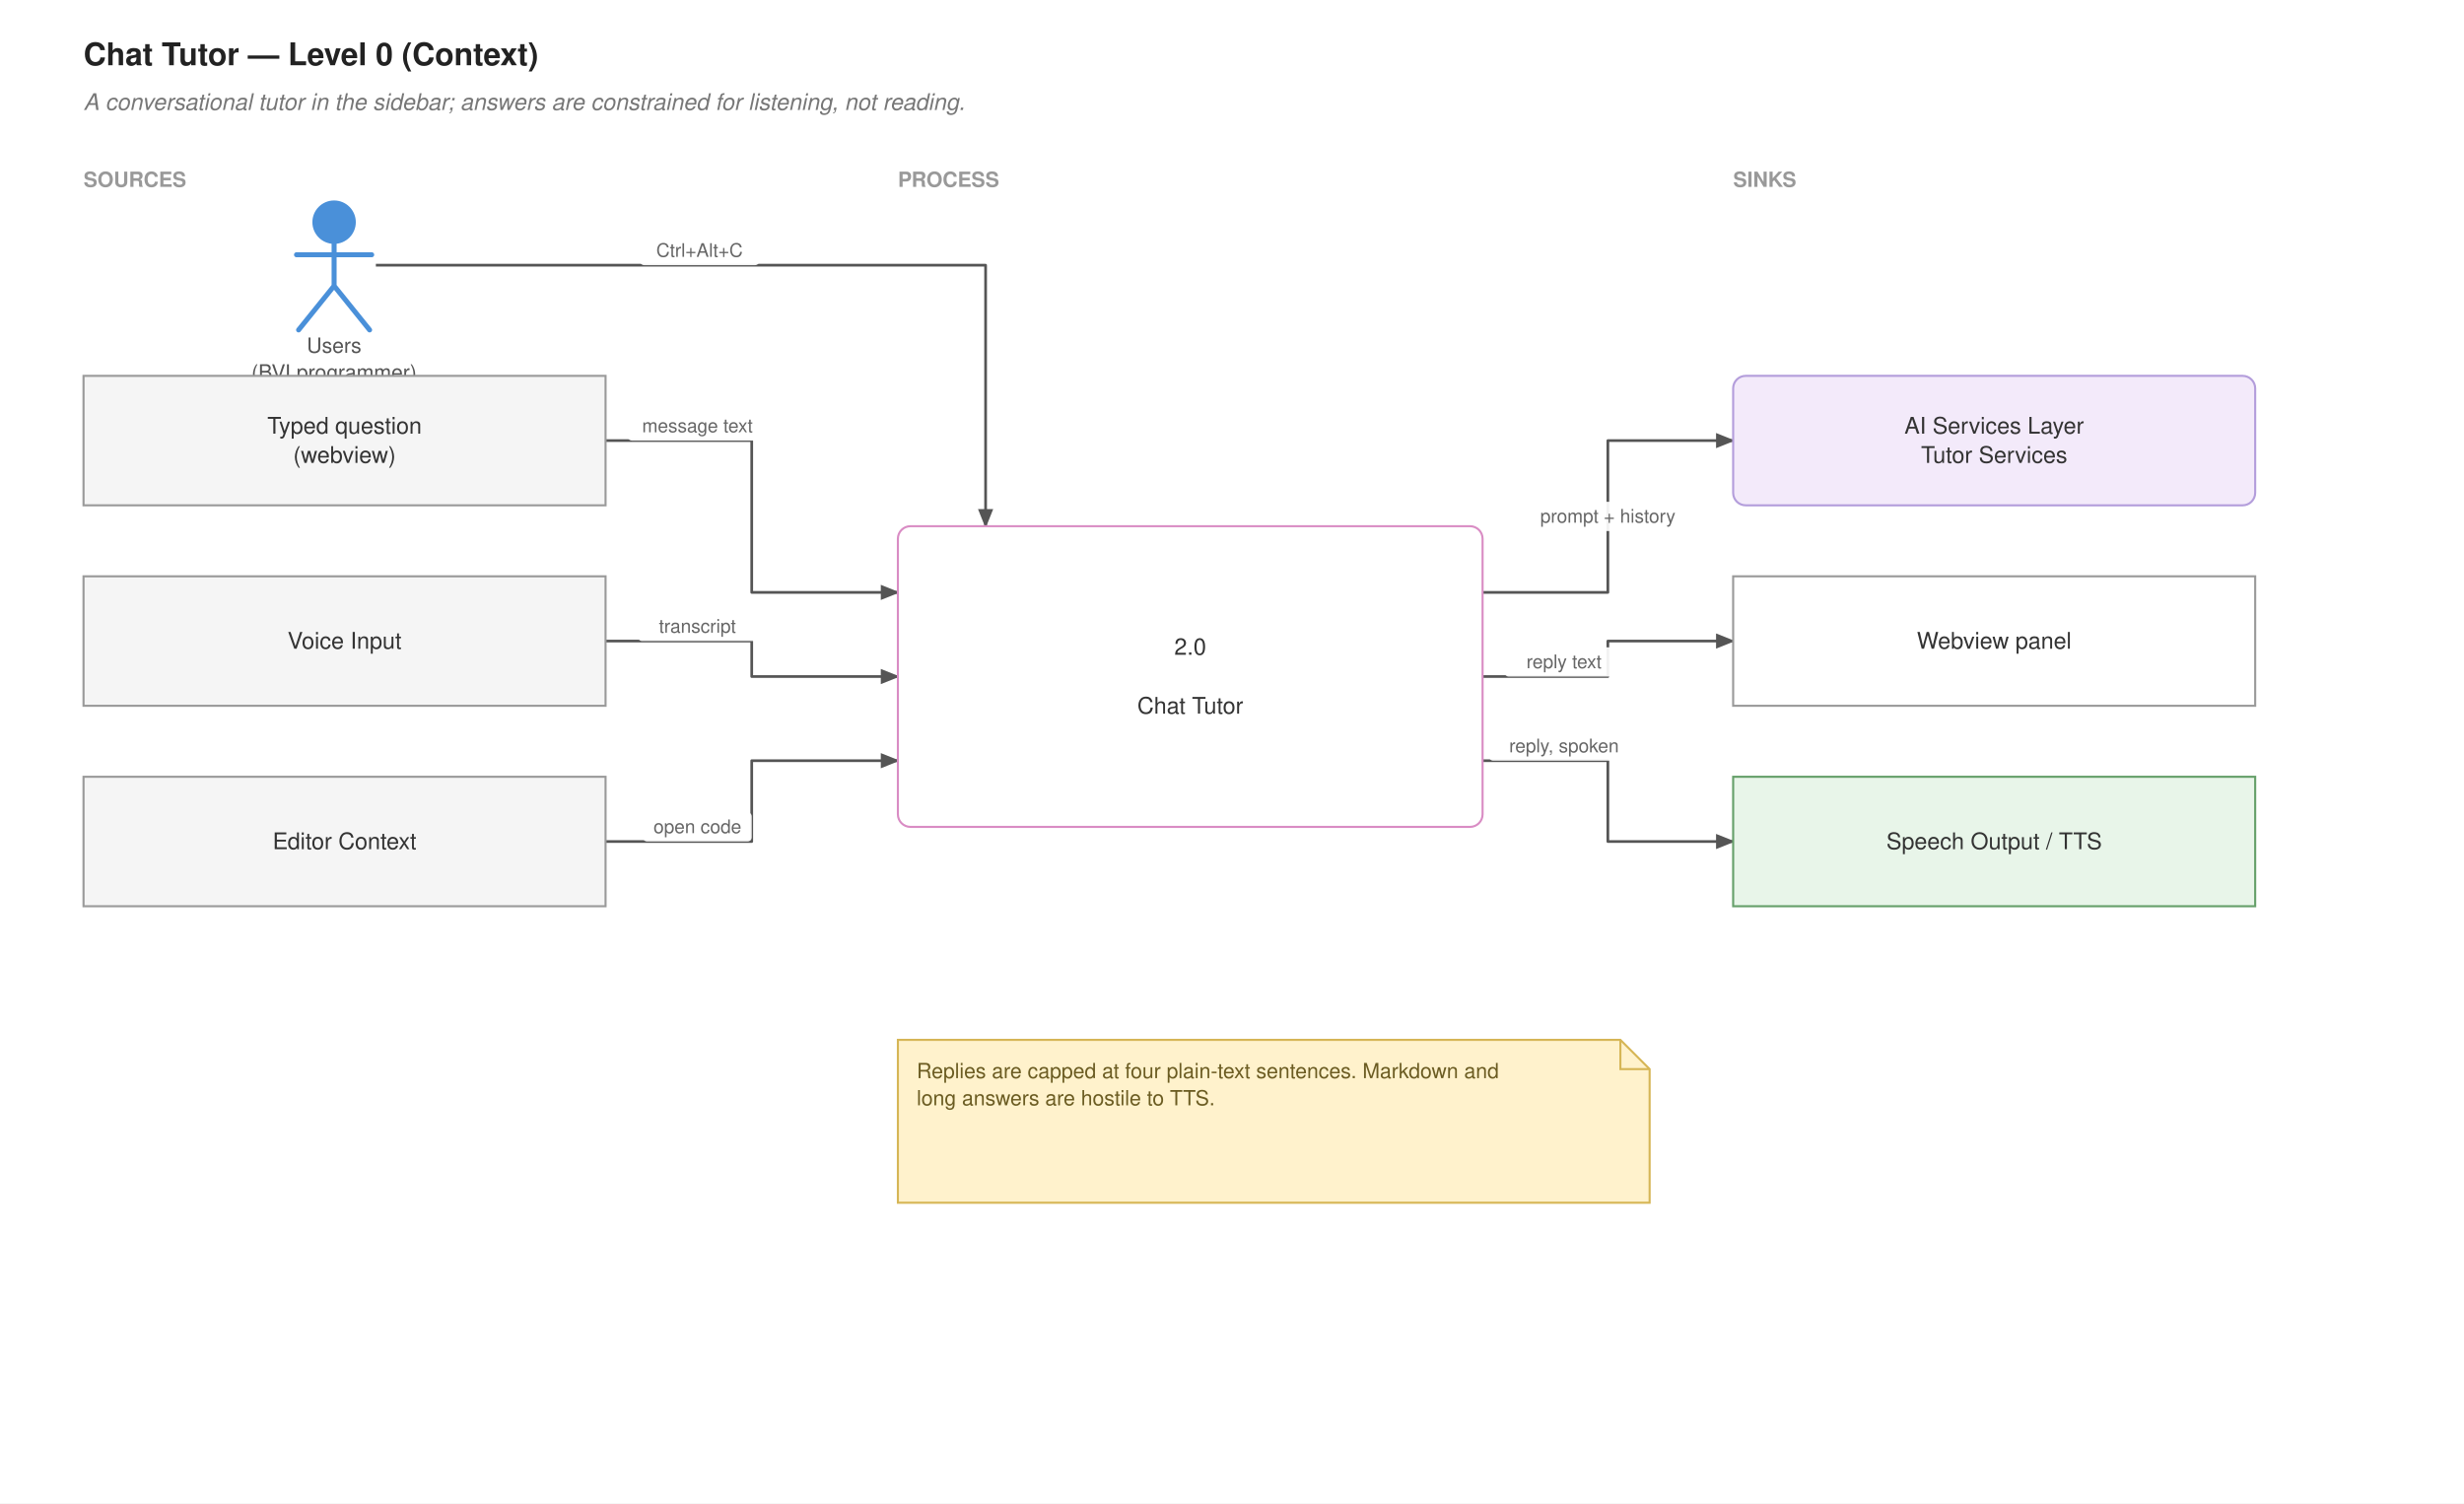
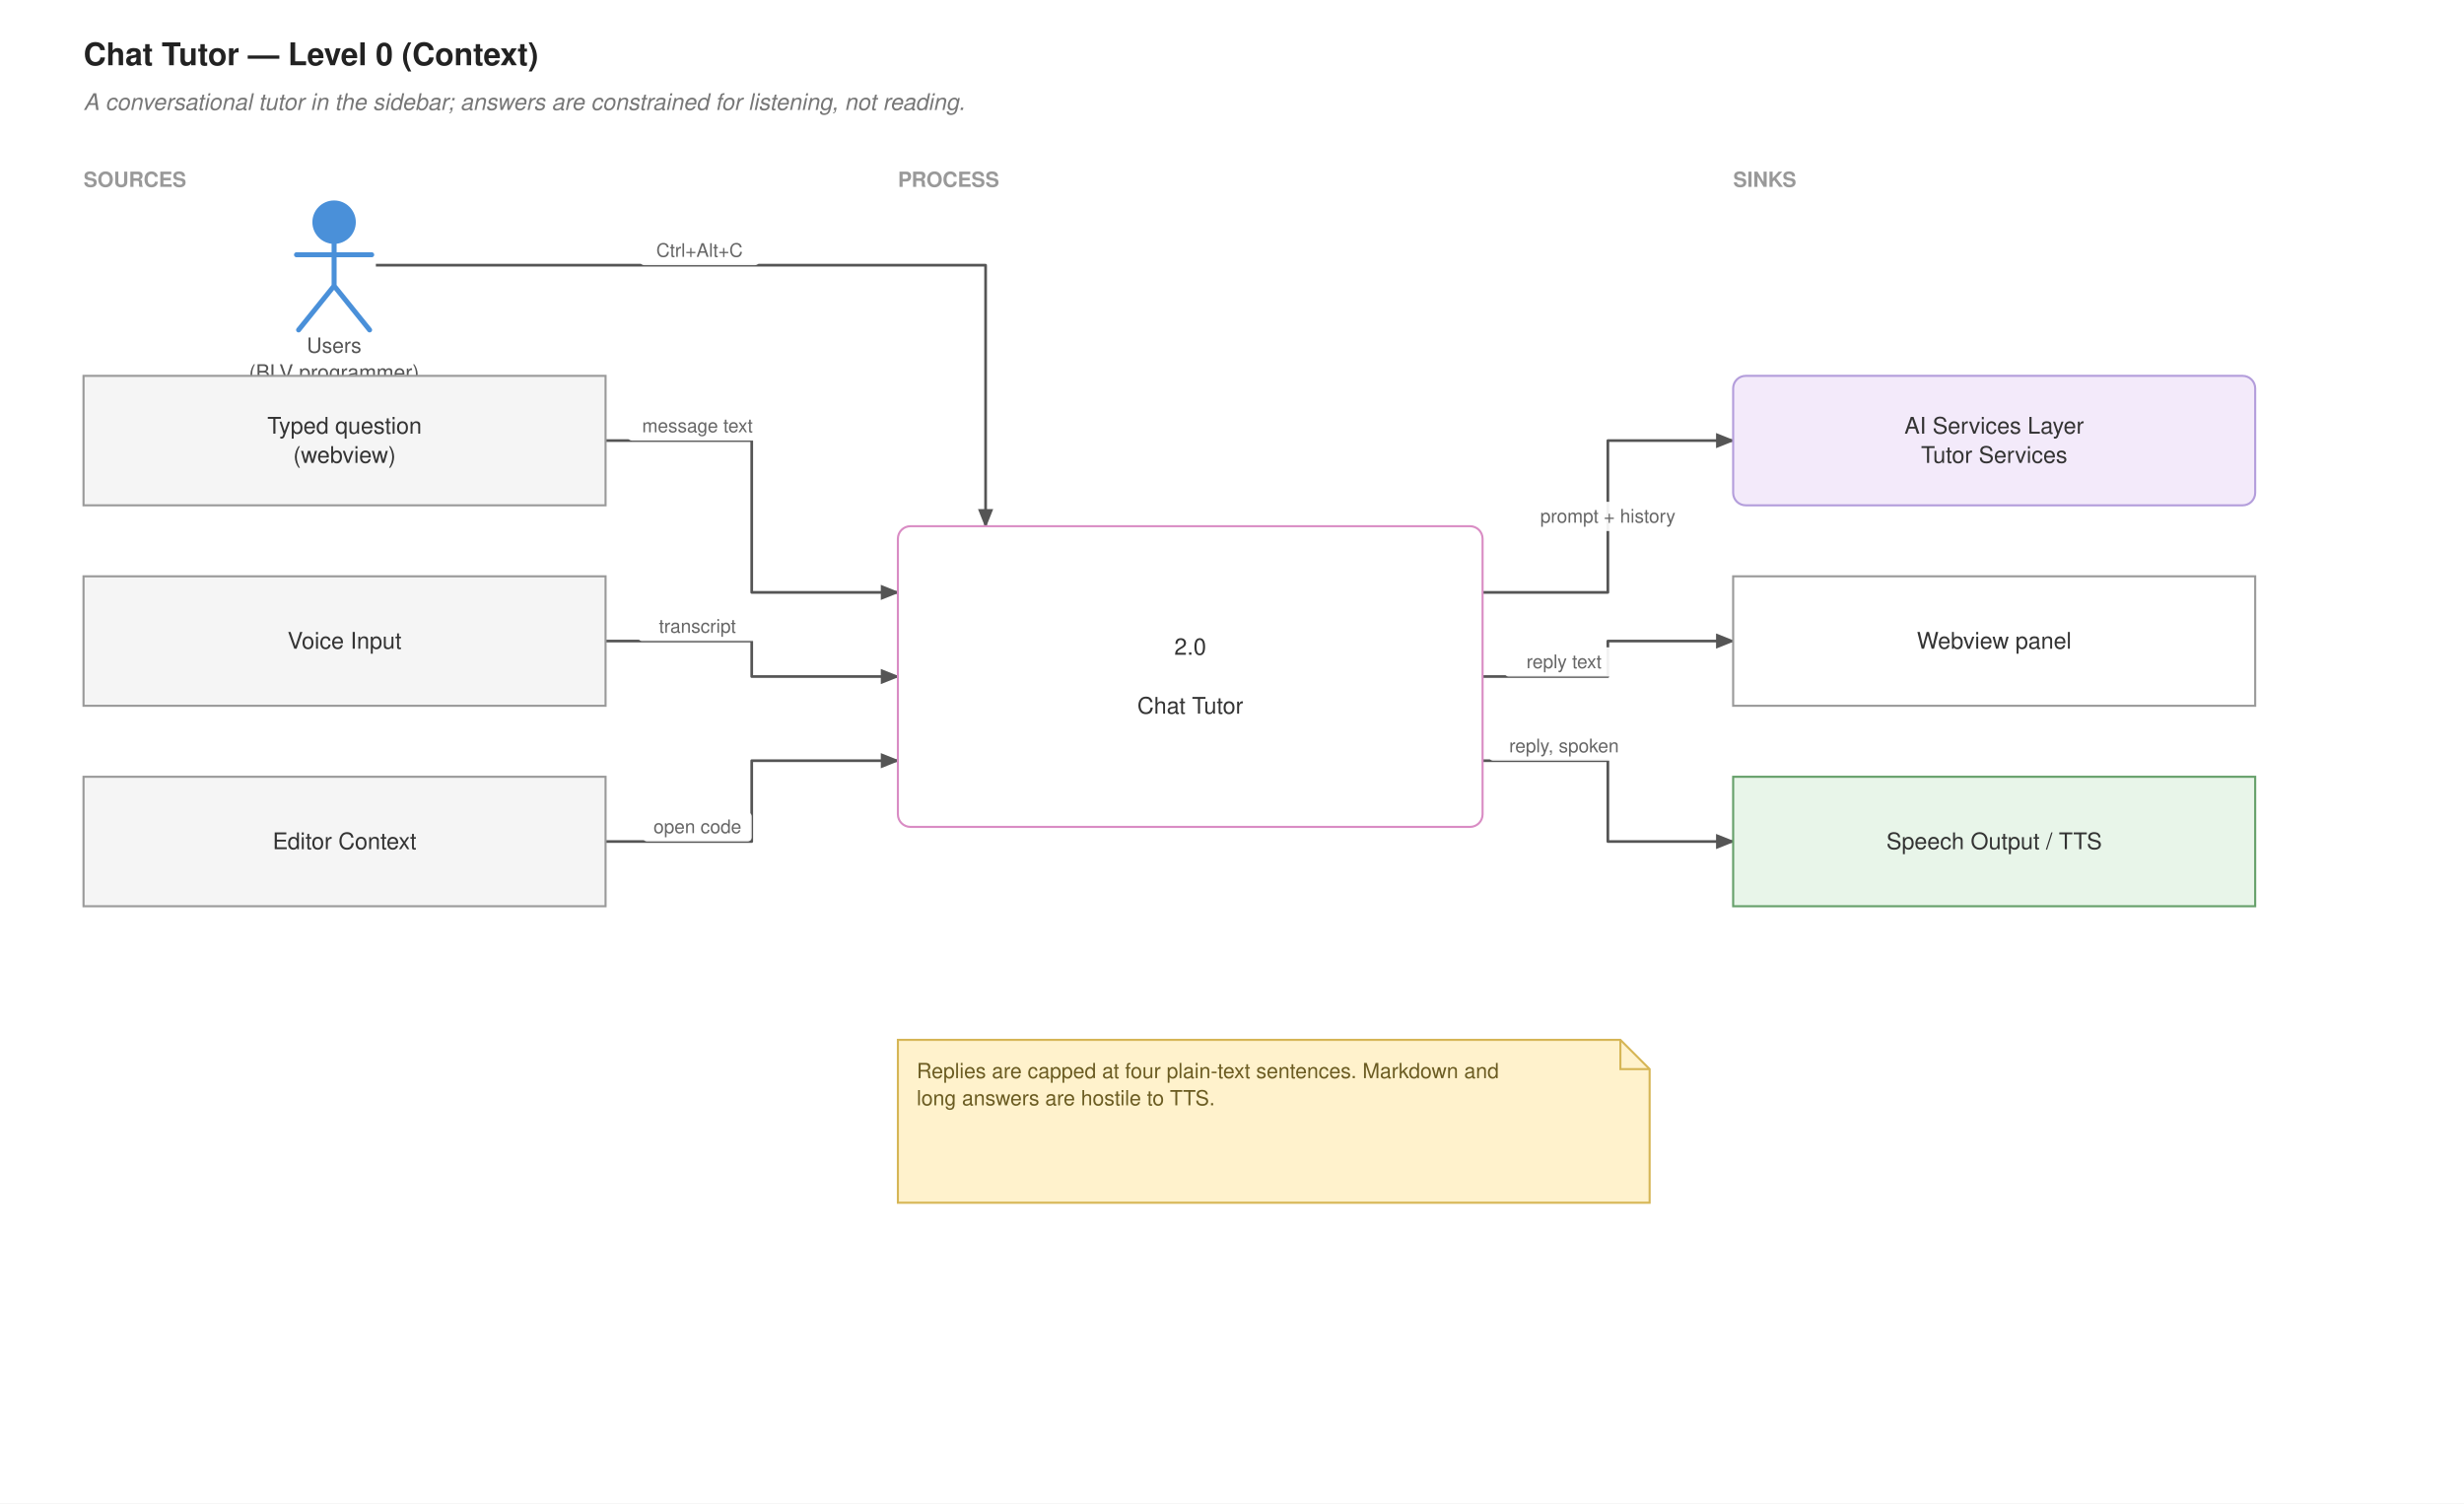
<svg xmlns="http://www.w3.org/2000/svg" width="1180" height="720" viewBox="0 0 1180 720" role="img">
  <defs>
    <marker id="arrow" viewBox="0 0 10 10" refX="9" refY="5" markerWidth="7" markerHeight="7" orient="auto-start-reverse">
      <path d="M 0 1 L 10 5 L 0 9 z" fill="#555555" />
    </marker>
  </defs>
  <rect width="100%" height="100%" fill="#ffffff" />
  <path d="M 180.0 127.0 L 198.0 127.0 L 472.0 127.0 L 472.0 234.0 L 472.0 252.0" fill="none" stroke="#555555" stroke-width="1.3" stroke-linejoin="round" marker-end="url(#arrow)" />
  <rect x="306.5" y="113.0" width="57.1" height="14.0" rx="2" fill="#ffffff" fill-opacity="0.92" stroke="none" />
  <text x="335.0" y="120.0" font-family="-apple-system,BlinkMacSystemFont,'Segoe UI',Helvetica,Arial,sans-serif" font-size="9" font-weight="normal" fill="#666666" text-anchor="middle" dominant-baseline="middle">Ctrl+Alt+C</text>
  <path d="M 290.0 211.0 L 308.0 211.0 L 360.0 211.0 L 360.0 283.7 L 412.0 283.7 L 430.0 283.7" fill="none" stroke="#555555" stroke-width="1.3" stroke-linejoin="round" marker-end="url(#arrow)" />
  <rect x="300.6" y="197.0" width="66.9" height="14.0" rx="2" fill="#ffffff" fill-opacity="0.92" stroke="none" />
  <text x="334.0" y="204.0" font-family="-apple-system,BlinkMacSystemFont,'Segoe UI',Helvetica,Arial,sans-serif" font-size="9" font-weight="normal" fill="#666666" text-anchor="middle" dominant-baseline="middle">message text</text>
  <path d="M 290.0 307.0 L 308.0 307.0 L 360.0 307.0 L 360.0 324.0 L 412.0 324.0 L 430.0 324.0" fill="none" stroke="#555555" stroke-width="1.3" stroke-linejoin="round" marker-end="url(#arrow)" />
  <rect x="305.5" y="293.0" width="57.1" height="14.0" rx="2" fill="#ffffff" fill-opacity="0.92" stroke="none" />
  <text x="334.0" y="300.0" font-family="-apple-system,BlinkMacSystemFont,'Segoe UI',Helvetica,Arial,sans-serif" font-size="9" font-weight="normal" fill="#666666" text-anchor="middle" dominant-baseline="middle">transcript</text>
  <path d="M 290.0 403.0 L 308.0 403.0 L 360.0 403.0 L 360.0 364.3 L 412.0 364.3 L 430.0 364.3" fill="none" stroke="#555555" stroke-width="1.3" stroke-linejoin="round" marker-end="url(#arrow)" />
  <rect x="307.9" y="389.0" width="52.1" height="14.0" rx="2" fill="#ffffff" fill-opacity="0.92" stroke="none" />
  <text x="334.0" y="396.0" font-family="-apple-system,BlinkMacSystemFont,'Segoe UI',Helvetica,Arial,sans-serif" font-size="9" font-weight="normal" fill="#666666" text-anchor="middle" dominant-baseline="middle">open code</text>
  <path d="M 710.0 283.7 L 728.0 283.7 L 770.0 283.7 L 770.0 211.0 L 812.0 211.0 L 830.0 211.0" fill="none" stroke="#555555" stroke-width="1.3" stroke-linejoin="round" marker-end="url(#arrow)" />
  <rect x="726.8" y="240.3" width="86.5" height="14.0" rx="2" fill="#ffffff" fill-opacity="0.92" stroke="none" />
  <text x="770.0" y="247.3" font-family="-apple-system,BlinkMacSystemFont,'Segoe UI',Helvetica,Arial,sans-serif" font-size="9" font-weight="normal" fill="#666666" text-anchor="middle" dominant-baseline="middle">prompt + history</text>
  <path d="M 710.0 324.0 L 728.0 324.0 L 770.0 324.0 L 770.0 307.0 L 812.0 307.0 L 830.0 307.0" fill="none" stroke="#555555" stroke-width="1.3" stroke-linejoin="round" marker-end="url(#arrow)" />
  <rect x="720.5" y="310.0" width="57.1" height="14.0" rx="2" fill="#ffffff" fill-opacity="0.92" stroke="none" />
  <text x="749.0" y="317.0" font-family="-apple-system,BlinkMacSystemFont,'Segoe UI',Helvetica,Arial,sans-serif" font-size="9" font-weight="normal" fill="#666666" text-anchor="middle" dominant-baseline="middle">reply text</text>
  <path d="M 710.0 364.3 L 728.0 364.3 L 770.0 364.3 L 770.0 403.0 L 812.0 403.0 L 830.0 403.0" fill="none" stroke="#555555" stroke-width="1.3" stroke-linejoin="round" marker-end="url(#arrow)" />
  <rect x="713.1" y="350.3" width="71.8" height="14.0" rx="2" fill="#ffffff" fill-opacity="0.92" stroke="none" />
  <text x="749.0" y="357.3" font-family="-apple-system,BlinkMacSystemFont,'Segoe UI',Helvetica,Arial,sans-serif" font-size="9" font-weight="normal" fill="#666666" text-anchor="middle" dominant-baseline="middle">reply, spoken</text>
  <text x="40.0" y="26.0" font-family="-apple-system,BlinkMacSystemFont,'Segoe UI',Helvetica,Arial,sans-serif" font-size="15.0" font-weight="bold" font-style="normal" fill="#222222" dominant-baseline="middle">Chat Tutor — Level 0 (Context)</text>
  <text x="40.0" y="49.0" font-family="-apple-system,BlinkMacSystemFont,'Segoe UI',Helvetica,Arial,sans-serif" font-size="11.0" font-weight="normal" font-style="italic" fill="#777777" dominant-baseline="middle">A conversational tutor in the sidebar; answers are constrained for listening, not reading.</text>
  <text x="40.0" y="86.0" font-family="-apple-system,BlinkMacSystemFont,'Segoe UI',Helvetica,Arial,sans-serif" font-size="10.0" font-weight="bold" font-style="normal" fill="#999999" dominant-baseline="middle">SOURCES</text>
  <text x="430.0" y="86.0" font-family="-apple-system,BlinkMacSystemFont,'Segoe UI',Helvetica,Arial,sans-serif" font-size="10.0" font-weight="bold" font-style="normal" fill="#999999" dominant-baseline="middle">PROCESS</text>
  <text x="830.0" y="86.0" font-family="-apple-system,BlinkMacSystemFont,'Segoe UI',Helvetica,Arial,sans-serif" font-size="10.0" font-weight="bold" font-style="normal" fill="#999999" dominant-baseline="middle">SINKS</text>
  <circle cx="160.0" cy="106.4" r="10.4" fill="#4a90d9" />
  <path d="M 160.0 116.8 V 136.9 M 142.0 122.0 H 178.0 M 160.0 136.9 L 143.0 158.0 M 160.0 136.9 L 177.0 158.0" stroke="#4a90d9" stroke-width="2.4" fill="none" stroke-linecap="round" />
  <text x="160.0" y="165.6" font-family="-apple-system,BlinkMacSystemFont,'Segoe UI',Helvetica,Arial,sans-serif" font-size="10" font-weight="normal" fill="#555555" text-anchor="middle" dominant-baseline="middle">Users</text>
-   <text x="160.0" y="178.4" font-family="-apple-system,BlinkMacSystemFont,'Segoe UI',Helvetica,Arial,sans-serif" font-size="10" font-weight="normal" fill="#555555" text-anchor="middle" dominant-baseline="middle">(BVI programmer)</text>
+   <text x="160.0" y="178.4" font-family="-apple-system,BlinkMacSystemFont,'Segoe UI',Helvetica,Arial,sans-serif" font-size="10" font-weight="normal" fill="#555555" text-anchor="middle" dominant-baseline="middle">(BLV programmer)</text>
  <rect x="40.0" y="180.0" width="250.0" height="62.0" rx="0" fill="#f5f5f5" stroke="#9a9a9a" />
  <text x="165.0" y="204.0" font-family="-apple-system,BlinkMacSystemFont,'Segoe UI',Helvetica,Arial,sans-serif" font-size="11.0" font-weight="normal" fill="#333333" text-anchor="middle" dominant-baseline="middle">Typed question</text>
  <text x="165.0" y="218.0" font-family="-apple-system,BlinkMacSystemFont,'Segoe UI',Helvetica,Arial,sans-serif" font-size="11.0" font-weight="normal" fill="#333333" text-anchor="middle" dominant-baseline="middle">(webview)</text>
  <rect x="40.0" y="276.0" width="250.0" height="62.0" rx="0" fill="#f5f5f5" stroke="#9a9a9a" />
  <text x="165.0" y="307.0" font-family="-apple-system,BlinkMacSystemFont,'Segoe UI',Helvetica,Arial,sans-serif" font-size="11.0" font-weight="normal" fill="#333333" text-anchor="middle" dominant-baseline="middle">Voice Input</text>
  <rect x="40.0" y="372.0" width="250.0" height="62.0" rx="0" fill="#f5f5f5" stroke="#9a9a9a" />
  <text x="165.0" y="403.0" font-family="-apple-system,BlinkMacSystemFont,'Segoe UI',Helvetica,Arial,sans-serif" font-size="11.0" font-weight="normal" fill="#333333" text-anchor="middle" dominant-baseline="middle">Editor Context</text>
  <rect x="430.0" y="252.0" width="280.0" height="144.0" rx="6" fill="#ffffff" stroke="#d98cc4" />
  <text x="570.0" y="309.9" font-family="-apple-system,BlinkMacSystemFont,'Segoe UI',Helvetica,Arial,sans-serif" font-size="11.0" font-weight="normal" fill="#333333" text-anchor="middle" dominant-baseline="middle">2.0</text>
  <text x="570.0" y="338.1" font-family="-apple-system,BlinkMacSystemFont,'Segoe UI',Helvetica,Arial,sans-serif" font-size="11.0" font-weight="normal" fill="#333333" text-anchor="middle" dominant-baseline="middle">Chat Tutor</text>
  <rect x="830.0" y="180.0" width="250.0" height="62.0" rx="6" fill="#f3eafa" stroke="#b39ddb" />
  <text x="955.0" y="204.0" font-family="-apple-system,BlinkMacSystemFont,'Segoe UI',Helvetica,Arial,sans-serif" font-size="11.0" font-weight="normal" fill="#333333" text-anchor="middle" dominant-baseline="middle">AI Services Layer</text>
  <text x="955.0" y="218.0" font-family="-apple-system,BlinkMacSystemFont,'Segoe UI',Helvetica,Arial,sans-serif" font-size="11.0" font-weight="normal" fill="#333333" text-anchor="middle" dominant-baseline="middle">Tutor Services</text>
  <rect x="830.0" y="276.0" width="250.0" height="62.0" rx="0" fill="#ffffff" stroke="#9a9a9a" />
  <text x="955.0" y="307.0" font-family="-apple-system,BlinkMacSystemFont,'Segoe UI',Helvetica,Arial,sans-serif" font-size="11.0" font-weight="normal" fill="#333333" text-anchor="middle" dominant-baseline="middle">Webview panel</text>
  <rect x="830.0" y="372.0" width="250.0" height="62.0" rx="0" fill="#e8f5e9" stroke="#66a06a" />
  <text x="955.0" y="403.0" font-family="-apple-system,BlinkMacSystemFont,'Segoe UI',Helvetica,Arial,sans-serif" font-size="11.0" font-weight="normal" fill="#333333" text-anchor="middle" dominant-baseline="middle">Speech Output / TTS</text>
  <path d="M 430.0 498.0 H 776.0 L 790.0 512.0 V 576.0 H 430.0 Z" fill="#fff2cc" stroke="#d6b656" />
  <path d="M 776.0 498.0 V 512.0 H 790.0" fill="none" stroke="#d6b656" />
  <text x="439.0" y="513.0" font-family="-apple-system,BlinkMacSystemFont,'Segoe UI',Helvetica,Arial,sans-serif" font-size="10.0" fill="#6b5c22" dominant-baseline="middle">Replies are capped at four plain-text sentences. Markdown and</text>
  <text x="439.0" y="526.0" font-family="-apple-system,BlinkMacSystemFont,'Segoe UI',Helvetica,Arial,sans-serif" font-size="10.0" fill="#6b5c22" dominant-baseline="middle">long answers are hostile to TTS.</text>
</svg>
